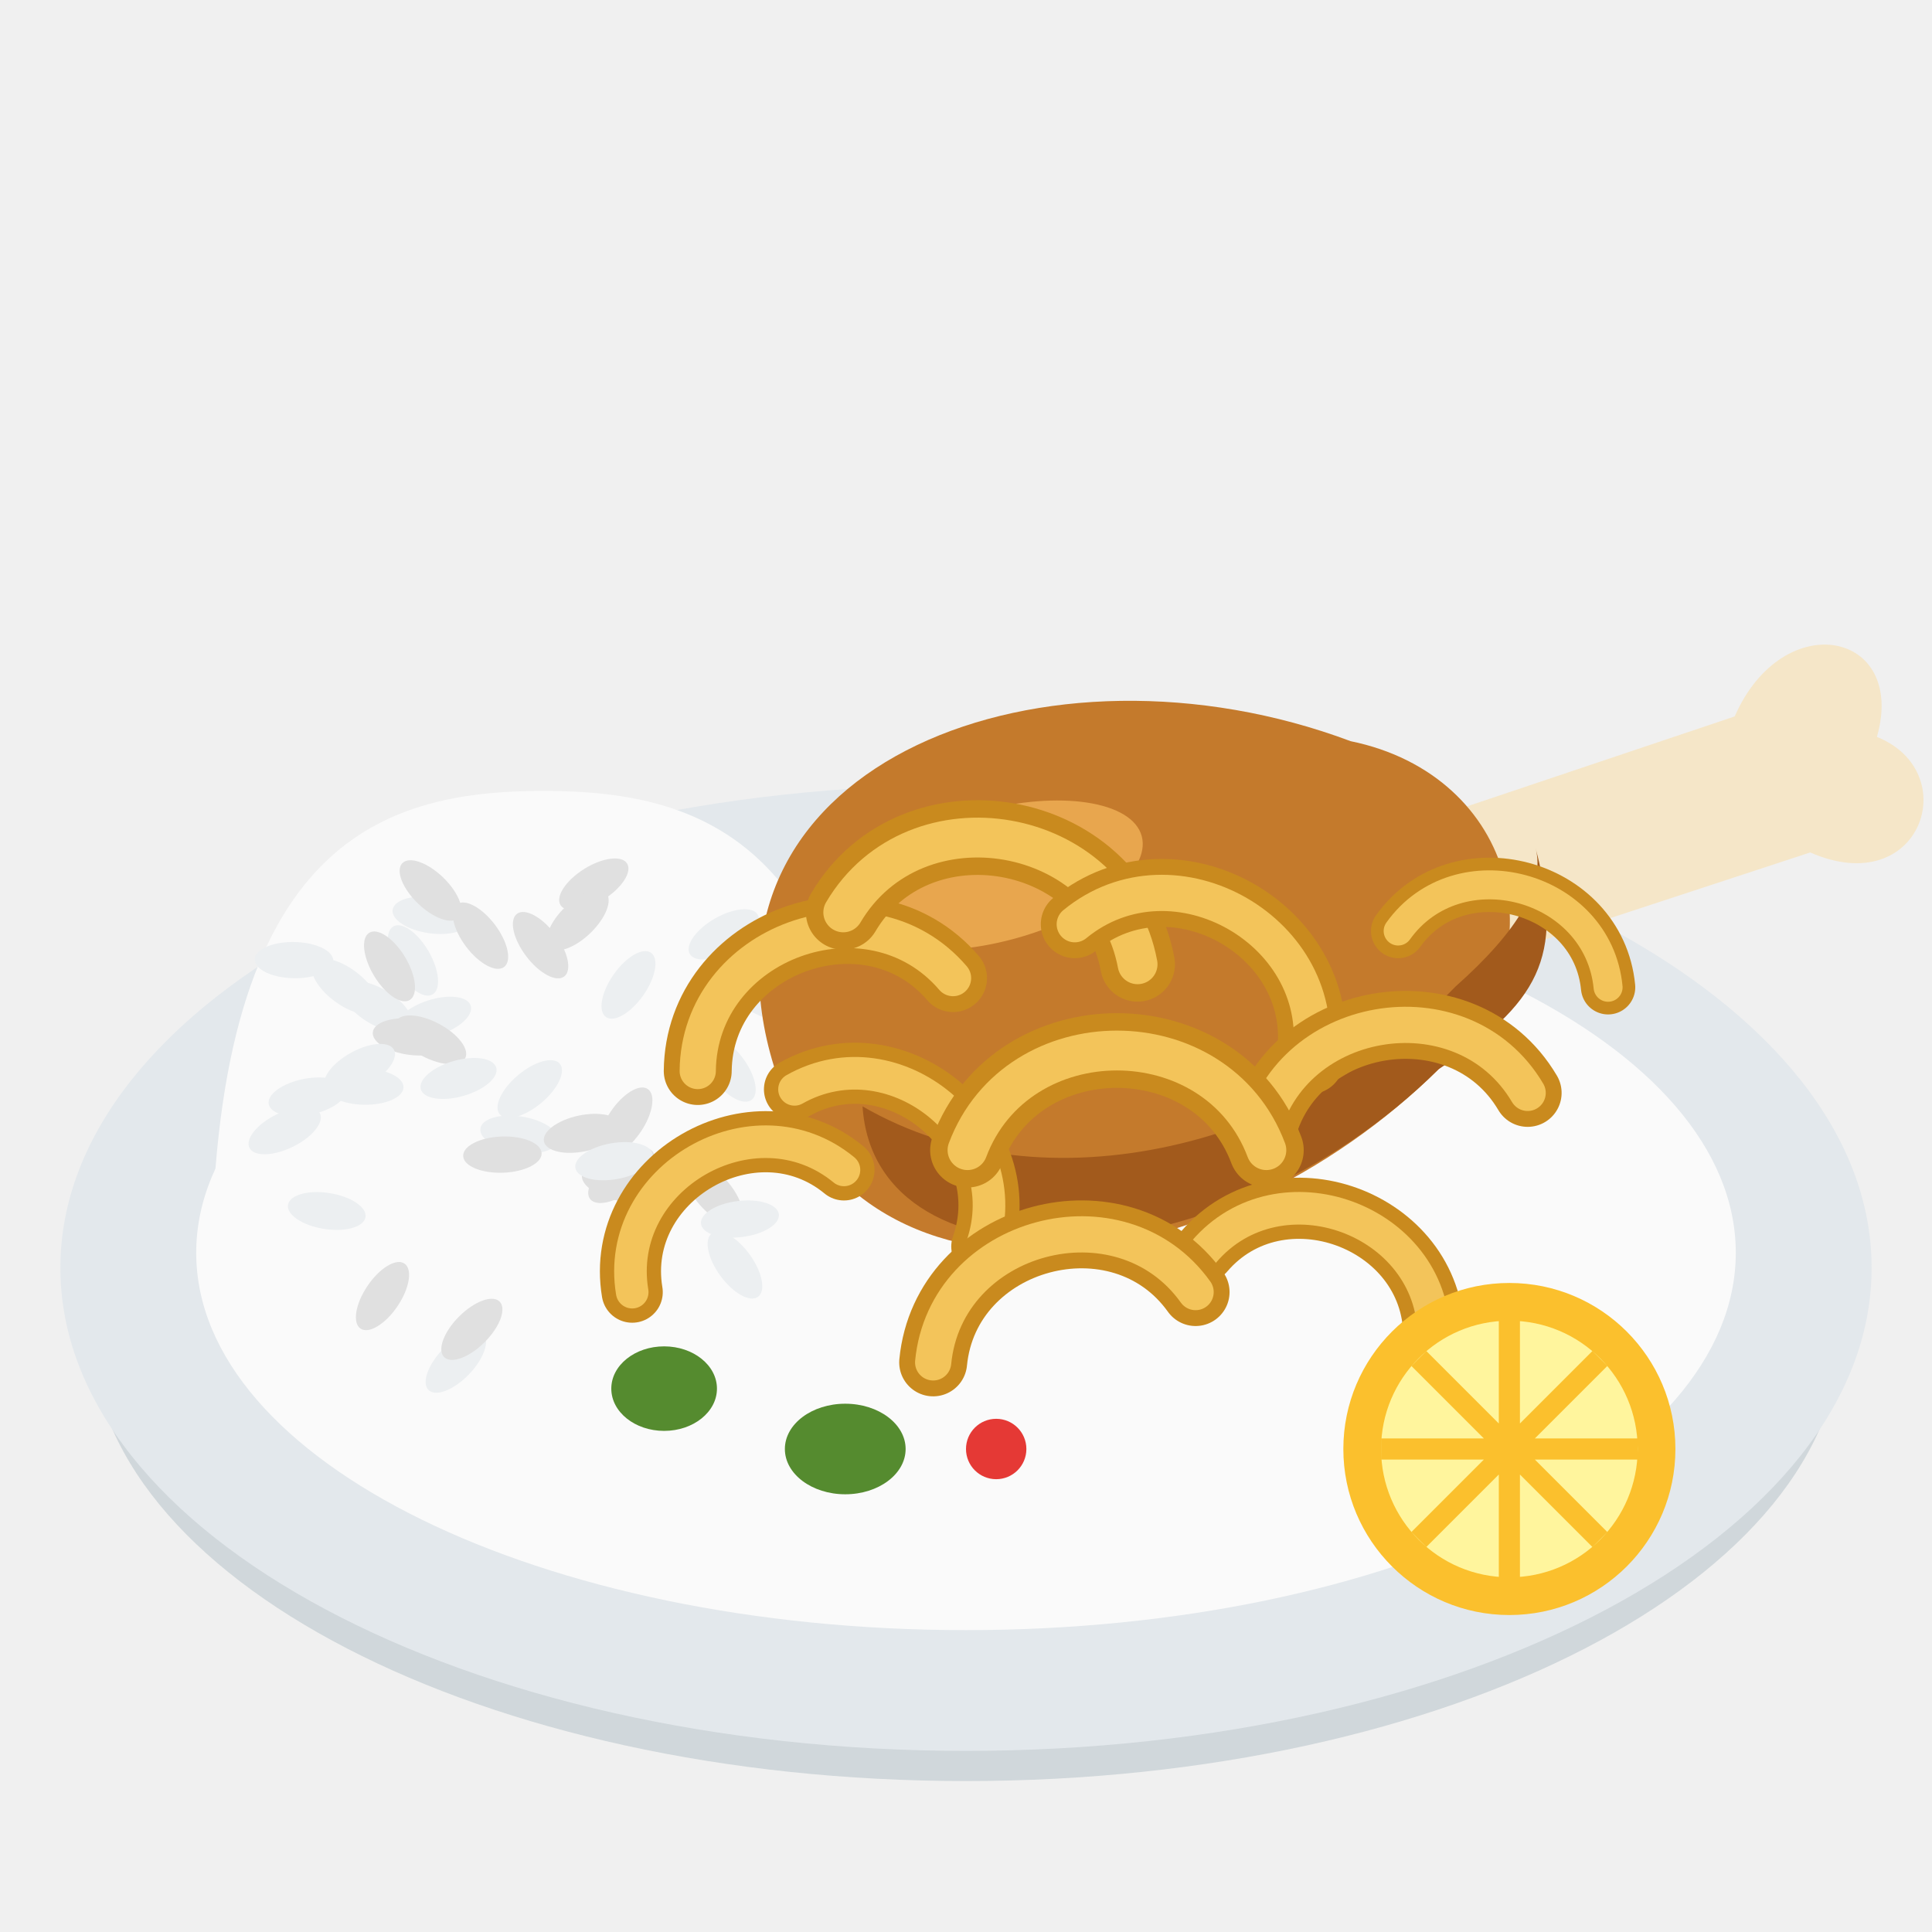
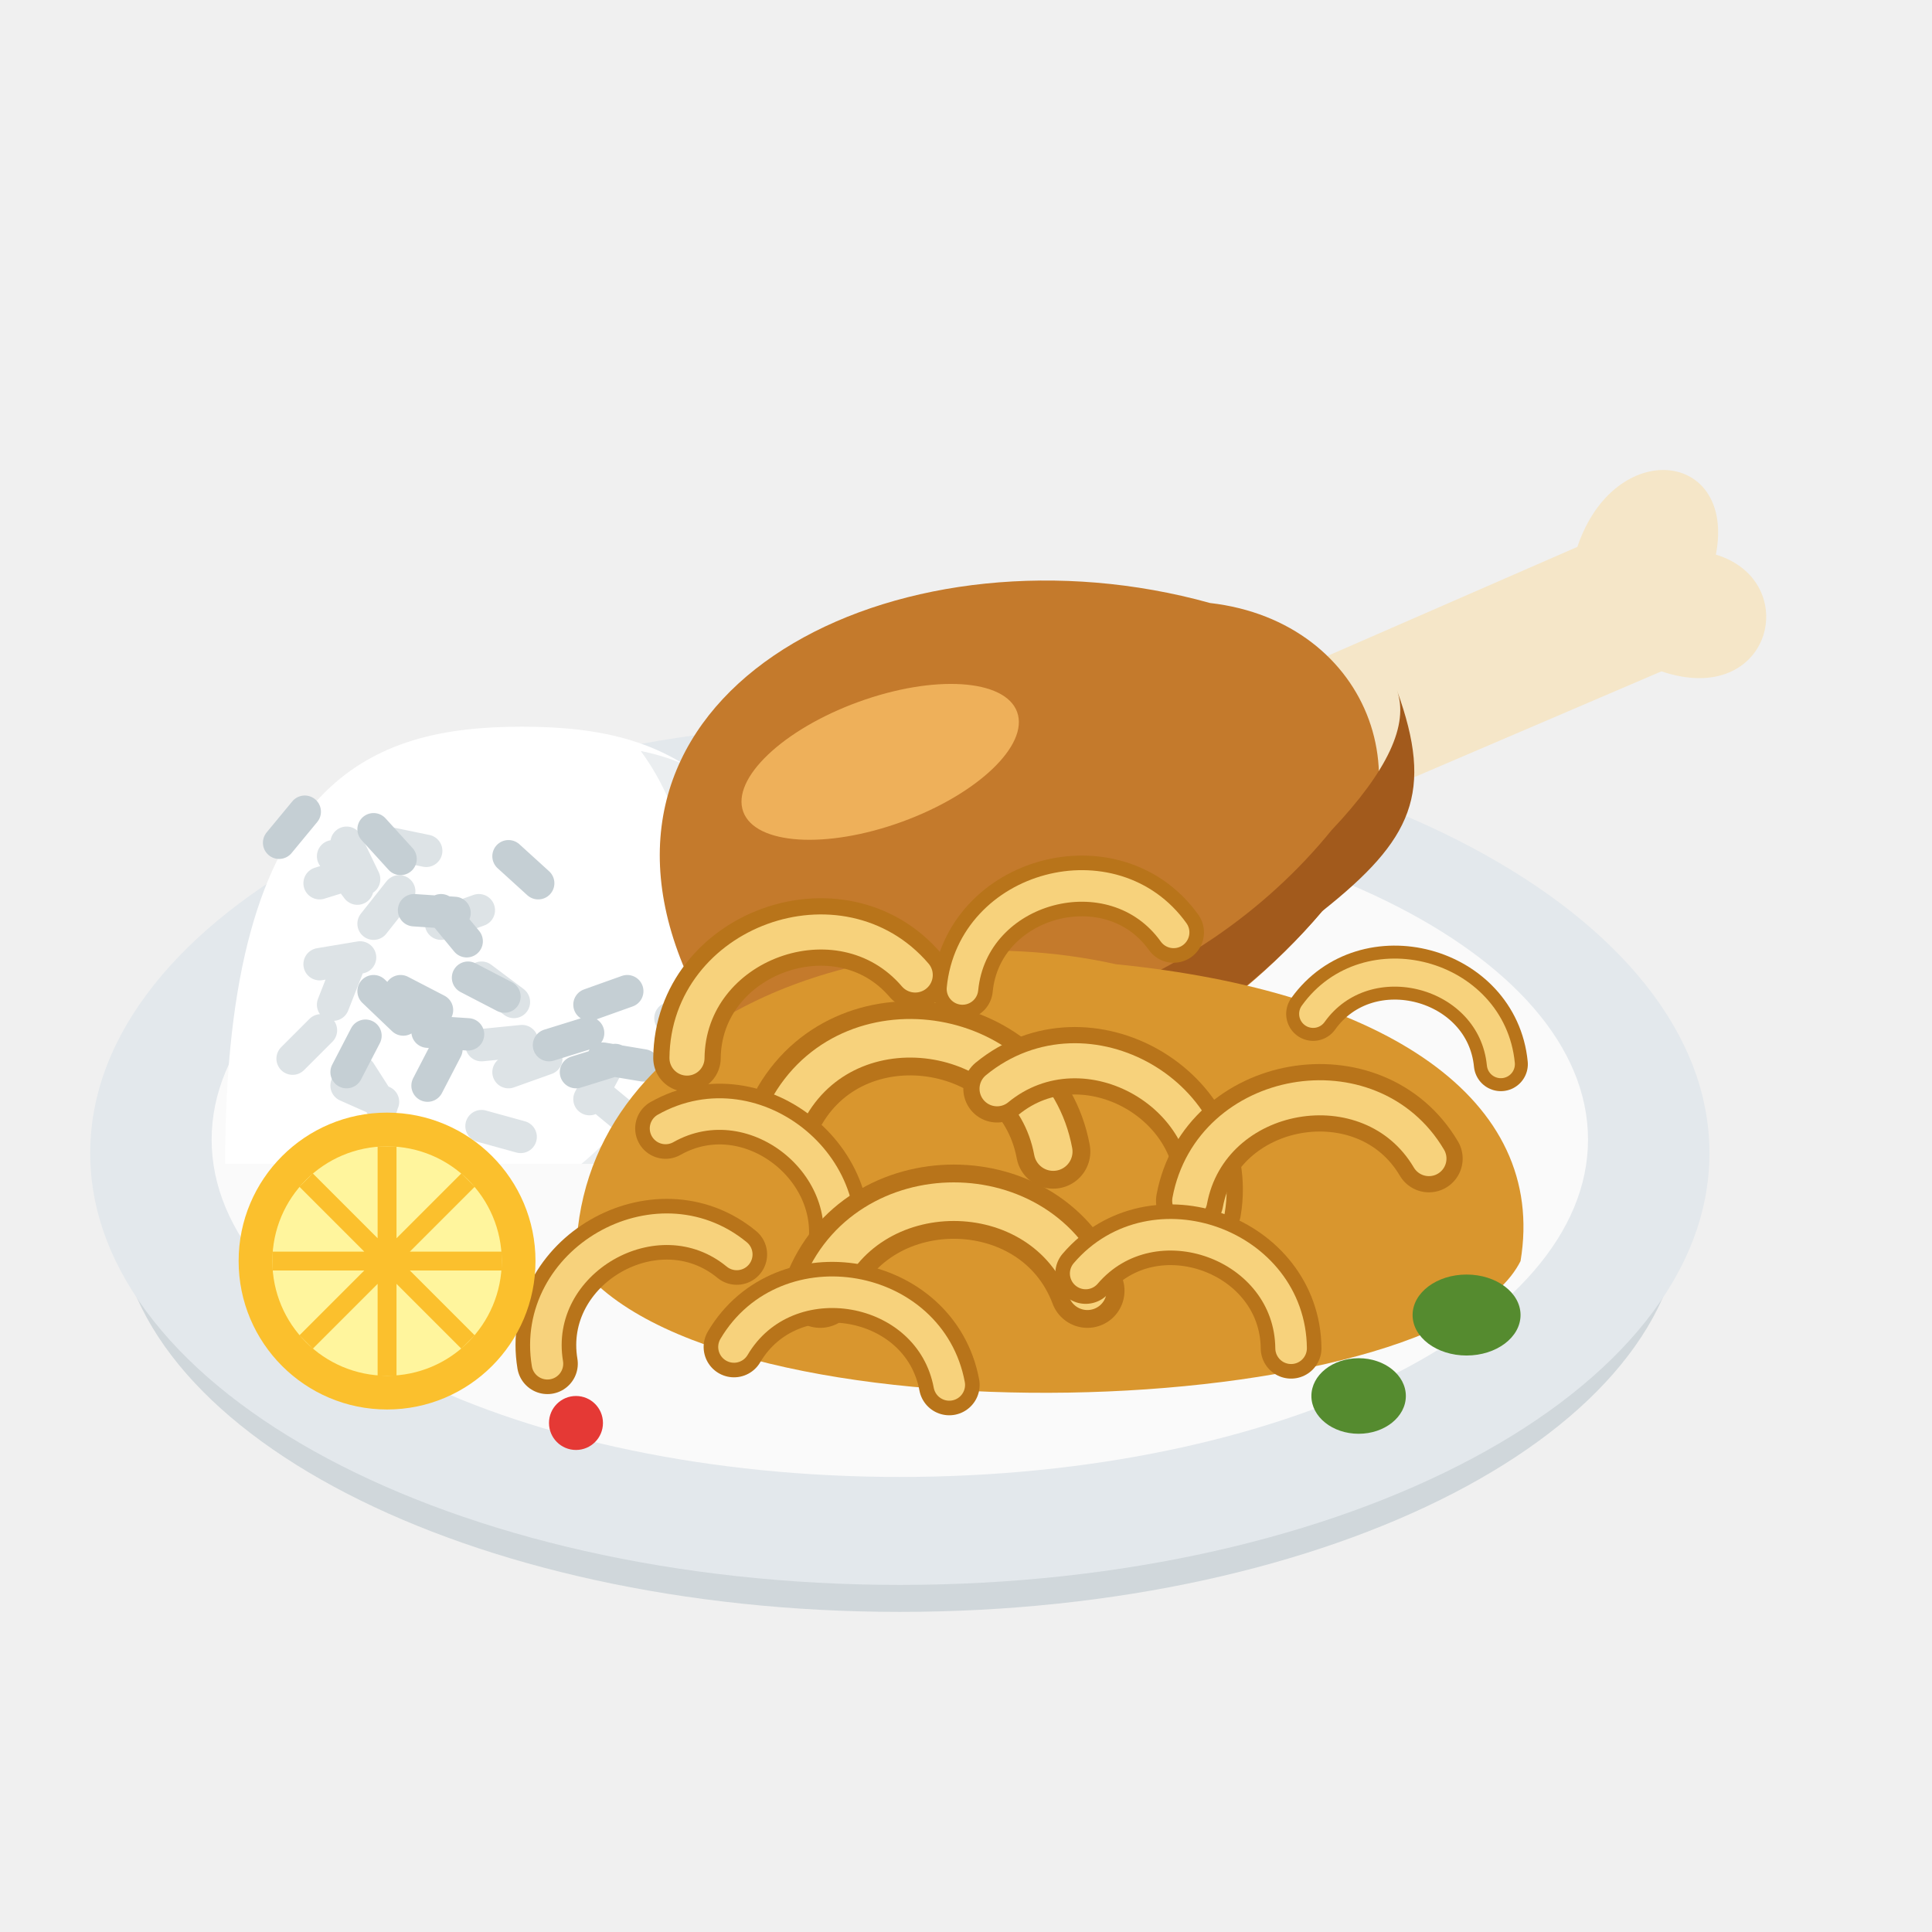
<svg xmlns="http://www.w3.org/2000/svg" viewBox="0 0 128 128">
-   <ellipse cx="64" cy="88" rx="58" ry="30" fill="#b0bec5" opacity=".5" />
-   <ellipse cx="64" cy="84" rx="60" ry="32" fill="#e3e8ec" />
-   <ellipse cx="64" cy="83" rx="51" ry="25" fill="#fafafa" />
-   <path d="M14 84.8 C14 56 25.0 52.4 36 52.4 C47.0 52.4 58 56 58 84.8 Z" fill="#fafafa" />
-   <ellipse cx="26.8" cy="61.8" rx="2.6" ry="1.2" transform="rotate(8 36 74)" fill="#eceff1" />
-   <ellipse cx="20.3" cy="81.1" rx="2.6" ry="1.2" transform="rotate(-46 36 74)" fill="#eceff1" />
-   <ellipse cx="22.8" cy="82.4" rx="2.6" ry="1.2" transform="rotate(9 36 74)" fill="#eceff1" />
-   <ellipse cx="47.0" cy="62.7" rx="2.6" ry="1.2" transform="rotate(-32 36 74)" fill="#e0e0e0" />
-   <ellipse cx="22.7" cy="80.6" rx="2.6" ry="1.2" transform="rotate(-45 36 74)" fill="#e0e0e0" />
-   <ellipse cx="26.8" cy="67.3" rx="2.6" ry="1.2" transform="rotate(53 36 74)" fill="#e0e0e0" />
-   <ellipse cx="47.4" cy="61.6" rx="2.6" ry="1.2" transform="rotate(20 36 74)" fill="#eceff1" />
-   <ellipse cx="20.2" cy="67.3" rx="2.6" ry="1.2" transform="rotate(-26 36 74)" fill="#eceff1" />
-   <ellipse cx="20.2" cy="68.4" rx="2.6" ry="1.2" transform="rotate(44 36 74)" fill="#e0e0e0" />
-   <ellipse cx="48.6" cy="78.1" rx="2.6" ry="1.2" transform="rotate(-55 36 74)" fill="#e0e0e0" />
-   <ellipse cx="20.2" cy="71.8" rx="2.6" ry="1.2" transform="rotate(-56 36 74)" fill="#e0e0e0" />
-   <ellipse cx="36.5" cy="72.0" rx="2.6" ry="1.2" transform="rotate(-40 36 74)" fill="#eceff1" />
-   <ellipse cx="20.9" cy="69.7" rx="2.6" ry="1.2" transform="rotate(-11 36 74)" fill="#eceff1" />
-   <ellipse cx="31.1" cy="65.5" rx="2.6" ry="1.2" transform="rotate(-18 36 74)" fill="#eceff1" />
-   <ellipse cx="22.8" cy="73.4" rx="2.6" ry="1.2" transform="rotate(31 36 74)" fill="#eceff1" />
-   <ellipse cx="46.4" cy="73.6" rx="2.6" ry="1.2" transform="rotate(-55 36 74)" fill="#eceff1" />
-   <ellipse cx="34.6" cy="75.4" rx="2.6" ry="1.2" transform="rotate(9 36 74)" fill="#eceff1" />
-   <ellipse cx="40.8" cy="62.3" rx="2.6" ry="1.2" transform="rotate(53 36 74)" fill="#eceff1" />
-   <ellipse cx="20.3" cy="75.0" rx="2.6" ry="1.2" transform="rotate(37 36 74)" fill="#eceff1" />
-   <ellipse cx="33.2" cy="76.4" rx="2.6" ry="1.2" transform="rotate(-2 36 74)" fill="#e0e0e0" />
-   <ellipse cx="27.0" cy="73.0" rx="2.6" ry="1.2" transform="rotate(28 36 74)" fill="#e0e0e0" />
-   <ellipse cx="46.7" cy="66.2" rx="2.6" ry="1.2" transform="rotate(-44 36 74)" fill="#e0e0e0" />
-   <ellipse cx="51.4" cy="69.5" rx="2.6" ry="1.2" transform="rotate(54 36 74)" fill="#eceff1" />
-   <ellipse cx="22.7" cy="76.3" rx="2.6" ry="1.2" transform="rotate(60 36 74)" fill="#eceff1" />
-   <ellipse cx="41.9" cy="77.2" rx="2.6" ry="1.2" transform="rotate(12 36 74)" fill="#e0e0e0" />
-   <ellipse cx="47.0" cy="76.9" rx="2.6" ry="1.2" transform="rotate(0 36 74)" fill="#e0e0e0" />
-   <ellipse cx="26.7" cy="69.8" rx="2.6" ry="1.2" transform="rotate(7 36 74)" fill="#e0e0e0" />
-   <ellipse cx="38.3" cy="75.6" rx="2.6" ry="1.2" transform="rotate(-12 36 74)" fill="#e0e0e0" />
-   <ellipse cx="47.2" cy="68.8" rx="2.6" ry="1.2" transform="rotate(49 36 74)" fill="#e0e0e0" />
-   <ellipse cx="19.3" cy="63.9" rx="2.6" ry="1.2" transform="rotate(1 36 74)" fill="#eceff1" />
-   <ellipse cx="38.8" cy="78.7" rx="2.6" ry="1.2" transform="rotate(-56 36 74)" fill="#e0e0e0" />
-   <ellipse cx="22.2" cy="77.6" rx="2.6" ry="1.2" transform="rotate(59 36 74)" fill="#e0e0e0" />
-   <ellipse cx="37.8" cy="80.2" rx="2.6" ry="1.2" transform="rotate(-37 36 74)" fill="#e0e0e0" />
-   <ellipse cx="26.9" cy="65.3" rx="2.6" ry="1.2" transform="rotate(-29 36 74)" fill="#eceff1" />
-   <ellipse cx="40.1" cy="77.7" rx="2.6" ry="1.2" transform="rotate(-10 36 74)" fill="#eceff1" />
-   <ellipse cx="31.3" cy="70.0" rx="2.6" ry="1.2" transform="rotate(-16 36 74)" fill="#eceff1" />
-   <ellipse cx="52.4" cy="69.5" rx="2.6" ry="1.2" transform="rotate(-30 36 74)" fill="#eceff1" />
-   <ellipse cx="48.1" cy="82.3" rx="2.6" ry="1.2" transform="rotate(-7 36 74)" fill="#eceff1" />
-   <ellipse cx="23.9" cy="70.1" rx="2.6" ry="1.2" transform="rotate(53 36 74)" fill="#e0e0e0" />
-   <ellipse cx="24.1" cy="72.2" rx="2.6" ry="1.2" transform="rotate(1 36 74)" fill="#eceff1" />
-   <g transform="translate(80 62) rotate(-15) scale(1.25)">
-     <path d="M14 -3 L30 -4 C34 -9 40 -6 37 -1 C41 2 37 8 32 4 L14 5 Z" fill="#f5e6c8" />
-     <path d="M-24 0 C-24 -16 -4 -18 10 -8 C18 -4 18 6 10 10 C-4 18 -24 16 -24 0Z" fill="#c47a2c" />
-     <path d="M-20 4 C-12 12 2 12 12 6 C16 4 18 2 18 0 C18 6 16 8 10 10 C-4 18 -22 14 -20 4Z" fill="#a25a1c" />
-     <ellipse cx="-10" cy="-6" rx="8" ry="3.5" fill="#e8a64e" />
-   </g>
-   <path transform="translate(54 66) rotate(-20) scale(1)" d="M-9 2 C-6 -6 6 -6 9 2" fill="none" stroke="#c98a1e" stroke-width="4.5" stroke-linecap="round" />
-   <path transform="translate(54 66) rotate(-20) scale(1)" d="M-9 2 C-6 -6 6 -6 9 2" fill="none" stroke="#f3c45a" stroke-width="2.4" stroke-linecap="round" />
-   <path transform="translate(66 60) rotate(10) scale(1.1)" d="M-9 2 C-6 -6 6 -6 9 2" fill="none" stroke="#c98a1e" stroke-width="4.5" stroke-linecap="round" />
-   <path transform="translate(66 60) rotate(10) scale(1.1)" d="M-9 2 C-6 -6 6 -6 9 2" fill="none" stroke="#f3c45a" stroke-width="2.4" stroke-linecap="round" />
-   <path transform="translate(80 64) rotate(30) scale(1)" d="M-9 2 C-6 -6 6 -6 9 2" fill="none" stroke="#c98a1e" stroke-width="4.5" stroke-linecap="round" />
-   <path transform="translate(80 64) rotate(30) scale(1)" d="M-9 2 C-6 -6 6 -6 9 2" fill="none" stroke="#f3c45a" stroke-width="2.4" stroke-linecap="round" />
-   <path transform="translate(92 72) rotate(-10) scale(1)" d="M-9 2 C-6 -6 6 -6 9 2" fill="none" stroke="#c98a1e" stroke-width="4.5" stroke-linecap="round" />
-   <path transform="translate(92 72) rotate(-10) scale(1)" d="M-9 2 C-6 -6 6 -6 9 2" fill="none" stroke="#f3c45a" stroke-width="2.4" stroke-linecap="round" />
-   <path transform="translate(60 76) rotate(40) scale(0.9)" d="M-9 2 C-6 -6 6 -6 9 2" fill="none" stroke="#c98a1e" stroke-width="4.5" stroke-linecap="round" />
-   <path transform="translate(60 76) rotate(40) scale(0.9)" d="M-9 2 C-6 -6 6 -6 9 2" fill="none" stroke="#f3c45a" stroke-width="2.4" stroke-linecap="round" />
-   <path transform="translate(74 74) rotate(0) scale(1.1)" d="M-9 2 C-6 -6 6 -6 9 2" fill="none" stroke="#c98a1e" stroke-width="4.5" stroke-linecap="round" />
-   <path transform="translate(74 74) rotate(0) scale(1.1)" d="M-9 2 C-6 -6 6 -6 9 2" fill="none" stroke="#f3c45a" stroke-width="2.4" stroke-linecap="round" />
-   <path transform="translate(88 84) rotate(20) scale(0.9)" d="M-9 2 C-6 -6 6 -6 9 2" fill="none" stroke="#c98a1e" stroke-width="4.5" stroke-linecap="round" />
-   <path transform="translate(88 84) rotate(20) scale(0.9)" d="M-9 2 C-6 -6 6 -6 9 2" fill="none" stroke="#f3c45a" stroke-width="2.4" stroke-linecap="round" />
-   <path transform="translate(48 80) rotate(-30) scale(0.9)" d="M-9 2 C-6 -6 6 -6 9 2" fill="none" stroke="#c98a1e" stroke-width="4.5" stroke-linecap="round" />
-   <path transform="translate(48 80) rotate(-30) scale(0.9)" d="M-9 2 C-6 -6 6 -6 9 2" fill="none" stroke="#f3c45a" stroke-width="2.4" stroke-linecap="round" />
-   <path transform="translate(100 62) rotate(15) scale(0.8)" d="M-9 2 C-6 -6 6 -6 9 2" fill="none" stroke="#c98a1e" stroke-width="4.5" stroke-linecap="round" />
-   <path transform="translate(100 62) rotate(15) scale(0.8)" d="M-9 2 C-6 -6 6 -6 9 2" fill="none" stroke="#f3c45a" stroke-width="2.4" stroke-linecap="round" />
-   <path transform="translate(70 86) rotate(-15) scale(1)" d="M-9 2 C-6 -6 6 -6 9 2" fill="none" stroke="#c98a1e" stroke-width="4.5" stroke-linecap="round" />
-   <path transform="translate(70 86) rotate(-15) scale(1)" d="M-9 2 C-6 -6 6 -6 9 2" fill="none" stroke="#f3c45a" stroke-width="2.4" stroke-linecap="round" />
-   <g transform="translate(100 96)">
-     <circle r="11" fill="#fbc02d" />
-     <circle r="8.5" fill="#fff59d" />
-     <g stroke="#fbc02d" stroke-width="1.4">
-       <path d="M0 -8.5V8.5M-8.5 0H8.5M-6 -6L6 6M6 -6L-6 6" />
+   <g transform="translate(2.4 1.3) scale(0.894)">
+     <ellipse cx="64" cy="88" rx="58" ry="30" fill="#b0bec5" opacity=".5" />
+     <ellipse cx="64" cy="84" rx="60" ry="32" fill="#e3e8ec" />
+     <ellipse cx="64" cy="83" rx="51" ry="25" fill="#fafafa" />
+     <path d="M14 84.8 C14 56 25.0 52.4 36 52.4 C47.0 52.4 58 56 58 84.8 Z" fill="#ffffff" />
+     <path d="M40.4 84.8 C49.2 77.6 51.4 63.2 44.8 54.2 C53.6 56 58 63.2 58 84.8Z" fill="#c5cfd4" opacity=".35" />
+     <path d="M26 61l2.9 0.6M50 76l1.6 2.6M19 77l2.1 -2.1M33 82l2.9 0.8M35 78l2.8 -1.0M24 78l1.6 2.5M41 80l1.4 -2.6M33 71l2.4 1.8M23 61l1.3 2.7M30 67l2.8 -1.0M25 67l1.9 -2.4M21 64l2.9 -0.9M47 74l3.0 -0.5M33 76l3.0 -0.3M21 70l3.0 -0.5M50 78l2.5 -1.6M42 80l2.3 1.9M22 73l1.1 -2.8M22 62l1.8 2.4M23 79l2.7 1.2" stroke="#dde3e6" stroke-width="2.4" stroke-linecap="round" />
+     <path d="M29 79l1.4 -2.7M50 81l2.9 0.6M29 75l3.0 0.2M30 66l1.9 2.3M25 72l2.2 2.1M47 79l1.1 -2.8M28 66l3.0 0.2M18 61l1.9 -2.3M48 62l3.0 0.0M41 73l2.8 -1.0M38 76l2.9 -0.9M40 78l2.9 -0.9M32 71l2.7 1.4M27 72l2.7 1.4M49 82l2.9 -0.9M35 62l2.2 2.0M42 77l3.0 0.5M23 78l1.4 -2.7M25 60l2.0 2.2M48 82l2.9 0.6" stroke="#c5cfd4" stroke-width="2.4" stroke-linecap="round" />
+     <g transform="translate(78 58) rotate(-20) scale(1.35)">
+       <path d="M14 -3 L30 -4 C34 -9 40 -6 37 -1 C41 2 37 8 32 4 L14 5 Z" fill="#f5e6c8" />
+       <path d="M-24 0 C-24 -16 -4 -18 10 -8 C18 -4 18 6 10 10 C-4 18 -24 16 -24 0Z" fill="#c47a2c" />
+       <path d="M-20 4 C-12 12 2 12 12 6 C16 4 18 2 18 0 C18 6 16 8 10 10 C-4 18 -22 14 -20 4Z" fill="#a25a1c" />
+       <ellipse cx="-10" cy="-6" rx="8" ry="3.5" fill="#eeb05a" />
+     </g>
+     <path d="M40 92 C40 74 62 66 80 70 C100 72 112 80 110 92 C104 104 50 106 40 92Z" fill="#d9962e" />
+     <path transform="translate(56 72) rotate(-20) scale(1)" d="M-9 2 C-6 -6 6 -6 9 2" fill="none" stroke="#b8741a" stroke-width="5" stroke-linecap="round" />
+     <path transform="translate(56 72) rotate(-20) scale(1)" d="M-9 2 C-6 -6 6 -6 9 2" fill="none" stroke="#f7d27c" stroke-width="2.6" stroke-linecap="round" />
+     <path transform="translate(66 80) rotate(10) scale(1.1)" d="M-9 2 C-6 -6 6 -6 9 2" fill="none" stroke="#b8741a" stroke-width="5" stroke-linecap="round" />
+     <path transform="translate(66 80) rotate(10) scale(1.1)" d="M-9 2 C-6 -6 6 -6 9 2" fill="none" stroke="#f7d27c" stroke-width="2.6" stroke-linecap="round" />
+     <path transform="translate(80 82) rotate(30) scale(1)" d="M-9 2 C-6 -6 6 -6 9 2" fill="none" stroke="#b8741a" stroke-width="5" stroke-linecap="round" />
+     <path transform="translate(80 82) rotate(30) scale(1)" d="M-9 2 C-6 -6 6 -6 9 2" fill="none" stroke="#f7d27c" stroke-width="2.6" stroke-linecap="round" />
+     <path transform="translate(94 84) rotate(-10) scale(1)" d="M-9 2 C-6 -6 6 -6 9 2" fill="none" stroke="#b8741a" stroke-width="5" stroke-linecap="round" />
+     <path transform="translate(94 84) rotate(-10) scale(1)" d="M-9 2 C-6 -6 6 -6 9 2" fill="none" stroke="#f7d27c" stroke-width="2.6" stroke-linecap="round" />
+     <path transform="translate(54 86) rotate(40) scale(0.9)" d="M-9 2 C-6 -6 6 -6 9 2" fill="none" stroke="#b8741a" stroke-width="5" stroke-linecap="round" />
+     <path transform="translate(54 86) rotate(40) scale(0.9)" d="M-9 2 C-6 -6 6 -6 9 2" fill="none" stroke="#f7d27c" stroke-width="2.6" stroke-linecap="round" />
+     <path transform="translate(68 92) rotate(0) scale(1.1)" d="M-9 2 C-6 -6 6 -6 9 2" fill="none" stroke="#b8741a" stroke-width="5" stroke-linecap="round" />
+     <path transform="translate(68 92) rotate(0) scale(1.1)" d="M-9 2 C-6 -6 6 -6 9 2" fill="none" stroke="#f7d27c" stroke-width="2.6" stroke-linecap="round" />
+     <path transform="translate(86 94) rotate(20) scale(0.9)" d="M-9 2 C-6 -6 6 -6 9 2" fill="none" stroke="#b8741a" stroke-width="5" stroke-linecap="round" />
+     <path transform="translate(86 94) rotate(20) scale(0.9)" d="M-9 2 C-6 -6 6 -6 9 2" fill="none" stroke="#f7d27c" stroke-width="2.6" stroke-linecap="round" />
+     <path transform="translate(44 94) rotate(-30) scale(0.9)" d="M-9 2 C-6 -6 6 -6 9 2" fill="none" stroke="#b8741a" stroke-width="5" stroke-linecap="round" />
+     <path transform="translate(44 94) rotate(-30) scale(0.9)" d="M-9 2 C-6 -6 6 -6 9 2" fill="none" stroke="#f7d27c" stroke-width="2.6" stroke-linecap="round" />
+     <path transform="translate(102 74) rotate(15) scale(0.8)" d="M-9 2 C-6 -6 6 -6 9 2" fill="none" stroke="#b8741a" stroke-width="5" stroke-linecap="round" />
+     <path transform="translate(102 74) rotate(15) scale(0.8)" d="M-9 2 C-6 -6 6 -6 9 2" fill="none" stroke="#f7d27c" stroke-width="2.6" stroke-linecap="round" />
+     <path transform="translate(76 68) rotate(-15) scale(0.9)" d="M-9 2 C-6 -6 6 -6 9 2" fill="none" stroke="#b8741a" stroke-width="5" stroke-linecap="round" />
+     <path transform="translate(76 68) rotate(-15) scale(0.9)" d="M-9 2 C-6 -6 6 -6 9 2" fill="none" stroke="#f7d27c" stroke-width="2.6" stroke-linecap="round" />
+     <path transform="translate(60 98) rotate(10) scale(0.9)" d="M-9 2 C-6 -6 6 -6 9 2" fill="none" stroke="#b8741a" stroke-width="5" stroke-linecap="round" />
+     <path transform="translate(60 98) rotate(10) scale(0.9)" d="M-9 2 C-6 -6 6 -6 9 2" fill="none" stroke="#f7d27c" stroke-width="2.6" stroke-linecap="round" />
+     <g transform="translate(26 92)">
+       <circle r="11" fill="#fbc02d" />
+       <circle r="8.5" fill="#fff59d" />
+       <g stroke="#fbc02d" stroke-width="1.4">
+         <path d="M0 -8.5V8.5M-8.5 0H8.5M-6 -6L6 6M6 -6L-6 6" />
+       </g>
+     </g>
+     <g fill="#558b2f">
+       <ellipse cx="106" cy="96" rx="4" ry="3" />
+       <ellipse cx="98" cy="102" rx="3.5" ry="2.8" />
+     </g>
+     <g fill="#e53935">
+       <circle cx="40" cy="104" r="2" />
    </g>
  </g>
-   <g fill="#558b2f">
-     <ellipse cx="56" cy="96" rx="4" ry="3" />
-     <ellipse cx="44" cy="92" rx="3.5" ry="2.8" />
-   </g>
-   <g fill="#e53935">
-     <circle cx="66" cy="96" r="2" />
-   </g>
</svg>
